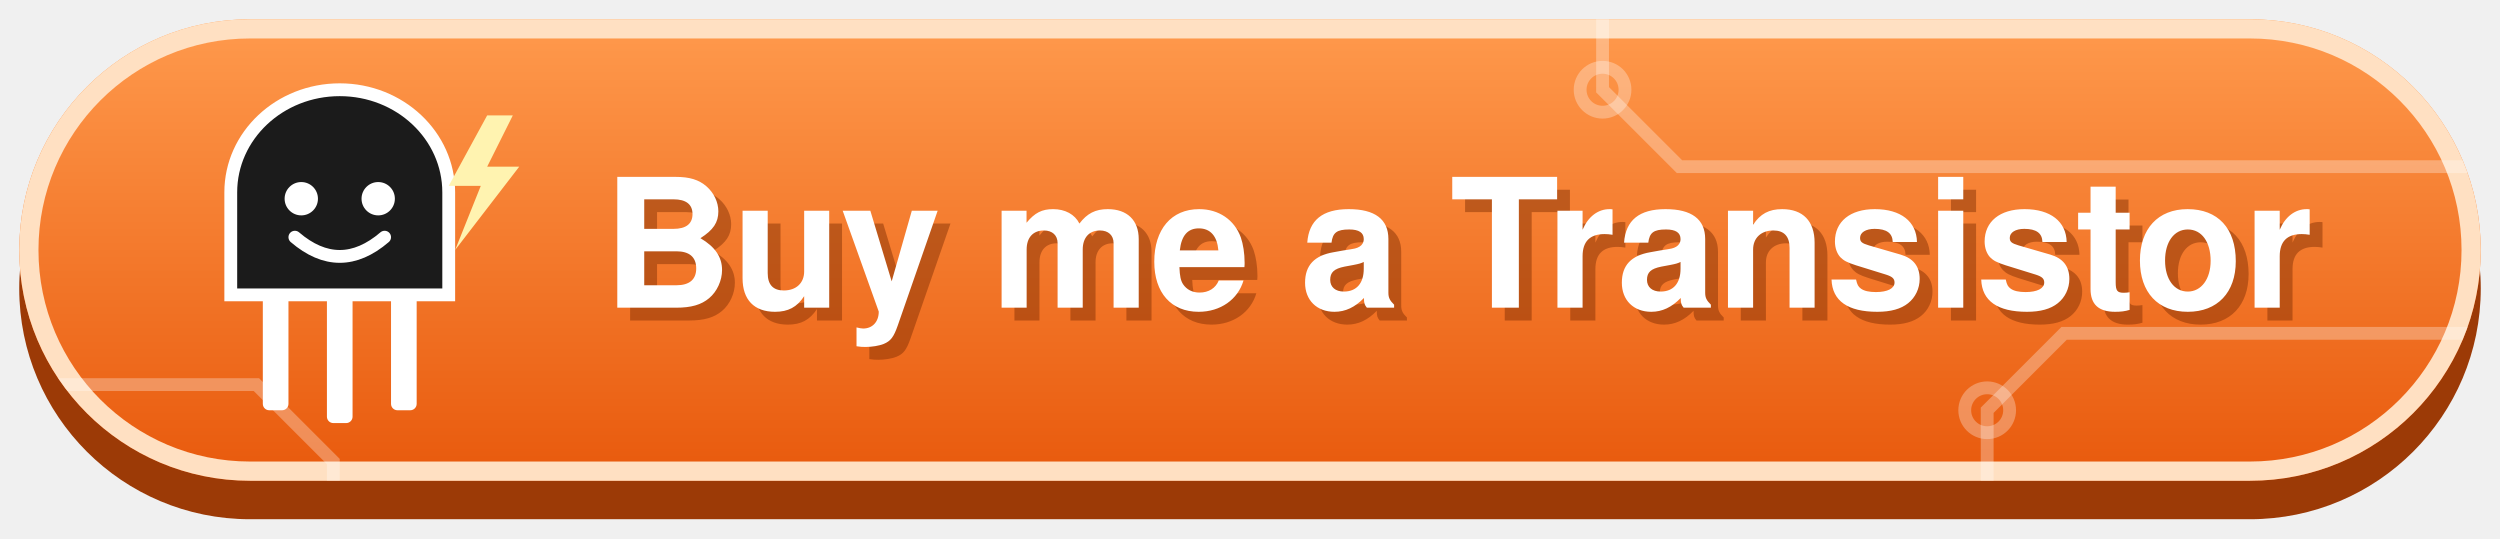
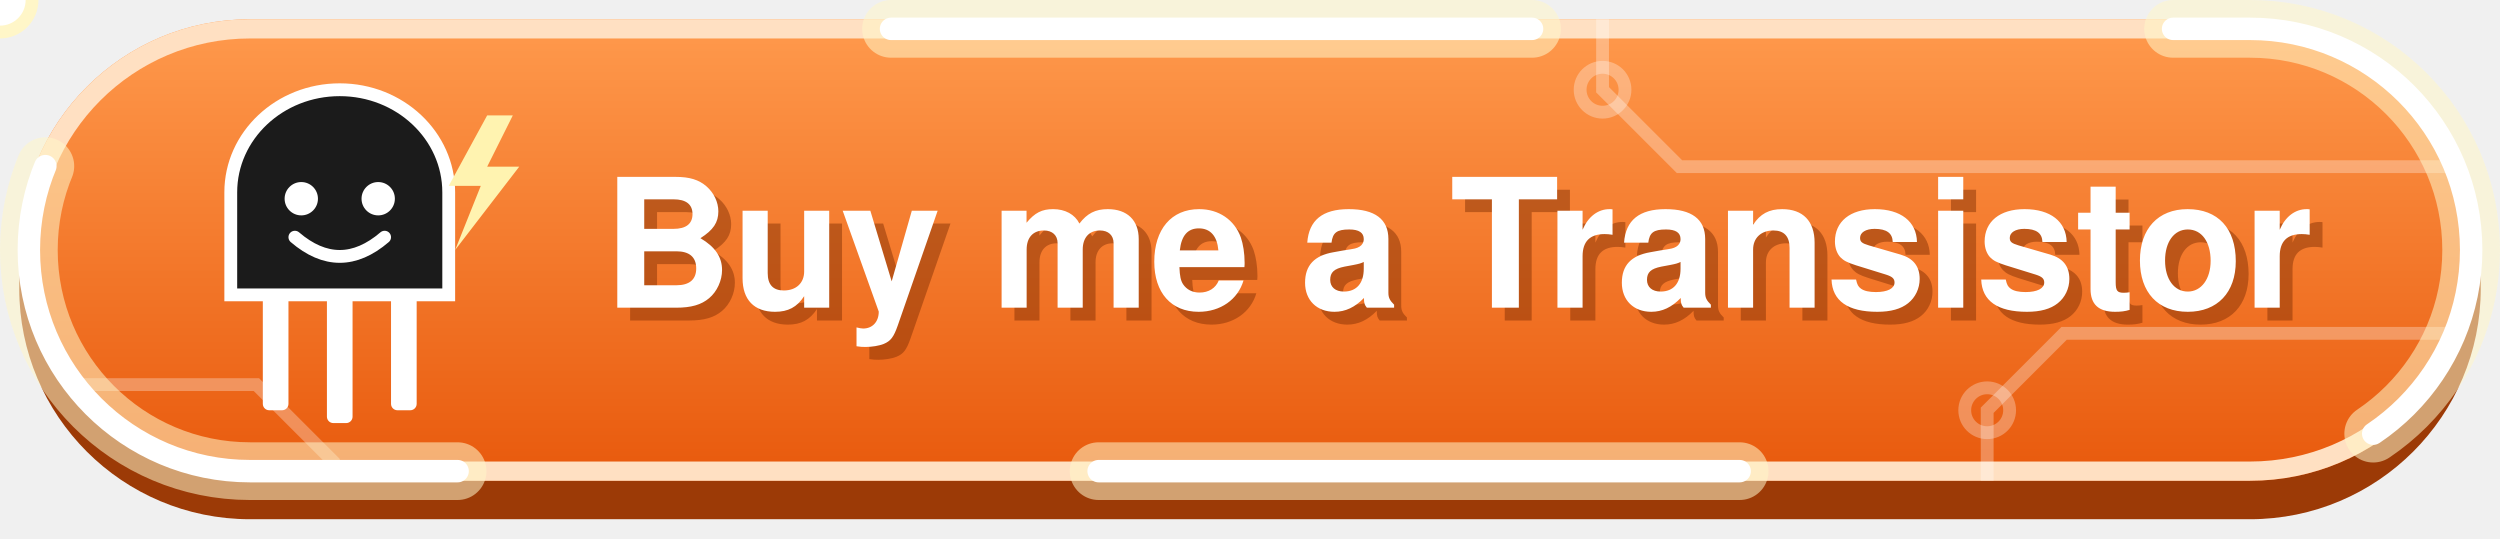
<svg xmlns="http://www.w3.org/2000/svg" width="390" height="84" viewBox="0 0 390 84">
  <defs>
    <linearGradient id="bg" x1="0" y1="0" x2="0" y2="1">
      <stop offset="0" stop-color="#ff9a4d" />
      <stop offset="1" stop-color="#e8590c" />
    </linearGradient>
    <clipPath id="btn">
      <rect x="3" y="3" width="384" height="72" rx="36" />
    </clipPath>
  </defs>
  <rect x="3" y="9" width="384" height="72" rx="36" fill="#9c3a06" />
  <rect x="3" y="3" width="384" height="72" rx="36" fill="url(#bg)" />
  <rect x="4.5" y="4.5" width="381" height="69" rx="34.5" fill="none" stroke="#ffe0c2" stroke-width="3" />
  <g clip-path="url(#btn)" stroke="#ffffff" stroke-opacity="0.3" stroke-width="2" fill="none">
    <path d="M250 3 V14 L262 26 H390" />
    <circle cx="250" cy="14" r="3.5" />
    <path d="M310 75 V64 L322 52 H390" />
    <circle cx="310" cy="64" r="3.5" />
    <path d="M0 60 H40 L52 72 V80" />
+   </g>
+   <g fill="none">
+     <rect x="4.5" y="4.5" width="381" height="69" rx="34.5" pathLength="100" stroke="#fff6c8" stroke-width="9" stroke-opacity="0.55" stroke-linecap="round" stroke-dasharray="100 100" stroke-dashoffset="100">
+       <animate attributeName="stroke-dashoffset" values="100;0;0;0;100" keyTimes="0;0.267;0.489;0.49;1" dur="4.5s" repeatCount="indefinite" />
+       <animate attributeName="opacity" values="1;1;1;0;0" keyTimes="0;0.267;0.333;0.489;1" dur="4.5s" repeatCount="indefinite" />
+     </rect>
+     <rect x="4.5" y="4.5" width="381" height="69" rx="34.5" pathLength="100" stroke="#ffffff" stroke-width="3.5" stroke-linecap="round" stroke-dasharray="100 100" stroke-dashoffset="100">
+       <animate attributeName="stroke-dashoffset" values="100;0;0;0;100" keyTimes="0;0.267;0.489;0.49;1" dur="4.5s" repeatCount="indefinite" />
+       <animate attributeName="stroke" values="#ffffff;#ffffff;#fff6c8;#ffffff;#ffffff" keyTimes="0;0.267;0.30;0.333;1" dur="4.5s" repeatCount="indefinite" />
+       <animate attributeName="stroke-width" values="3.5;3.5;6;3.5;3.5" keyTimes="0;0.267;0.30;0.333;1" dur="4.5s" repeatCount="indefinite" />
+       <animate attributeName="opacity" values="1;1;1;0;0" keyTimes="0;0.267;0.333;0.489;1" dur="4.5s" repeatCount="indefinite" />
+     </rect>
+     <circle r="5" fill="#ffffff" stroke="#fff6c8" stroke-width="2">
+       <animateMotion dur="4.5s" repeatCount="indefinite" keyPoints="0;1;1" keyTimes="0;0.267;1" calcMode="linear" path="M39 4.5 H351 A34.5 34.5 0 0 1 351 73.5 H39 A34.5 34.5 0 0 1 39 4.5 Z" />
+       <animate attributeName="opacity" values="1;1;0;0" keyTimes="0;0.267;0.28;1" dur="4.5s" repeatCount="indefinite" />
+     </circle>
  </g>
  <g transform="translate(34,14)">
    <rect x="7" y="30" width="4" height="20" rx="1" fill="#ffffff" />
    <rect x="17" y="30" width="4" height="22" rx="1" fill="#ffffff" />
    <rect x="27" y="30" width="4" height="20" rx="1" fill="#ffffff" />
    <path d="M2 32 V16 A17 16 0 0 1 36 16 V32 Z" fill="#1b1b1b" stroke="#ffffff" stroke-width="2" />
    <circle cx="13" cy="17" r="2.6" fill="#ffffff" />
    <ellipse cx="25" cy="17" rx="2.6" ry="2.6" fill="#ffffff">
      <animate attributeName="ry" values="2.6;2.6;0.4;2.6;2.6" keyTimes="0;0.80;0.87;0.94;1" dur="3s" repeatCount="indefinite" />
    </ellipse>
    <path d="M12 23 Q19 29 26 23" stroke="#ffffff" stroke-width="2" fill="none" stroke-linecap="round" />
    <path d="M42 4 L36 15 H41 L37 25 L47 12 H42 L46 4 Z" fill="#fff3b0">
      <animate attributeName="opacity" values="1;0.15;1;1" keyTimes="0;0.15;0.3;1" dur="1.4s" repeatCount="indefinite" />
    </path>
  </g>
  <text x="96" y="50" font-family="Segoe UI, Helvetica, Arial, sans-serif" font-size="28" font-weight="800" fill="#7a2c00" fill-opacity="0.45">Buy me a Transistor</text>
  <text x="94" y="48" font-family="Segoe UI, Helvetica, Arial, sans-serif" font-size="28" font-weight="800" fill="#ffffff">Buy me a Transistor</text>
  <g clip-path="url(#btn)">
    <rect x="-80" y="0" width="50" height="84" fill="#ffffff" fill-opacity="0.28" transform="skewX(-20)">
      <animate attributeName="x" values="-80;520;520" keyTimes="0;0.35;1" dur="3s" repeatCount="indefinite" />
    </rect>
  </g>
</svg>
